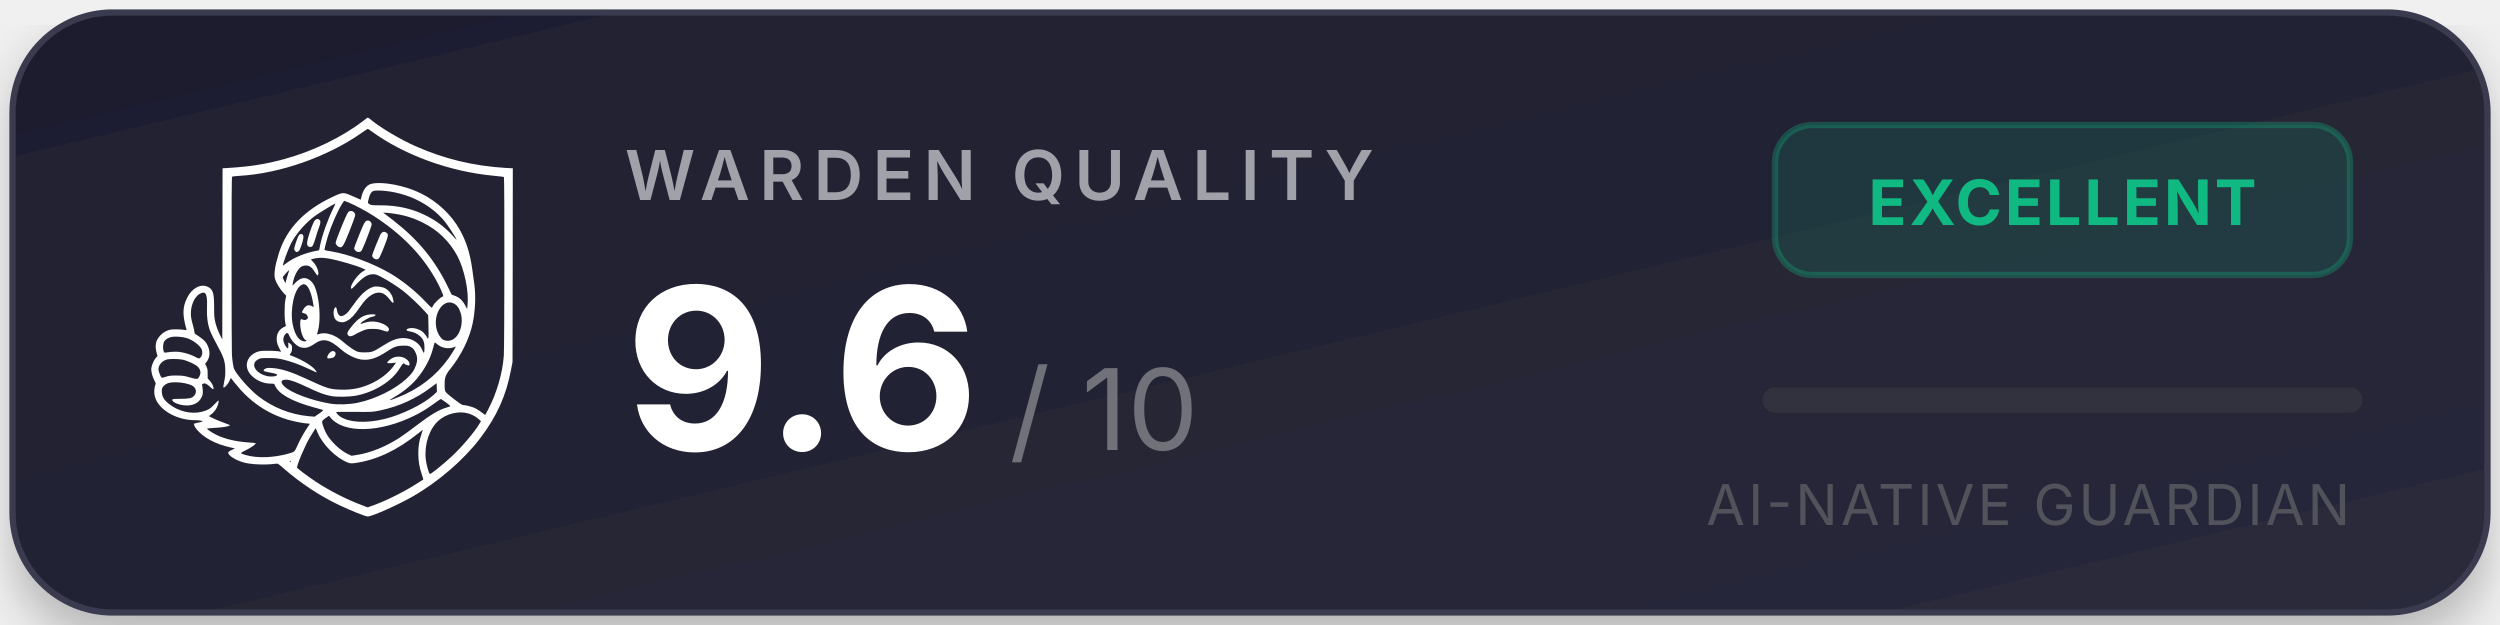
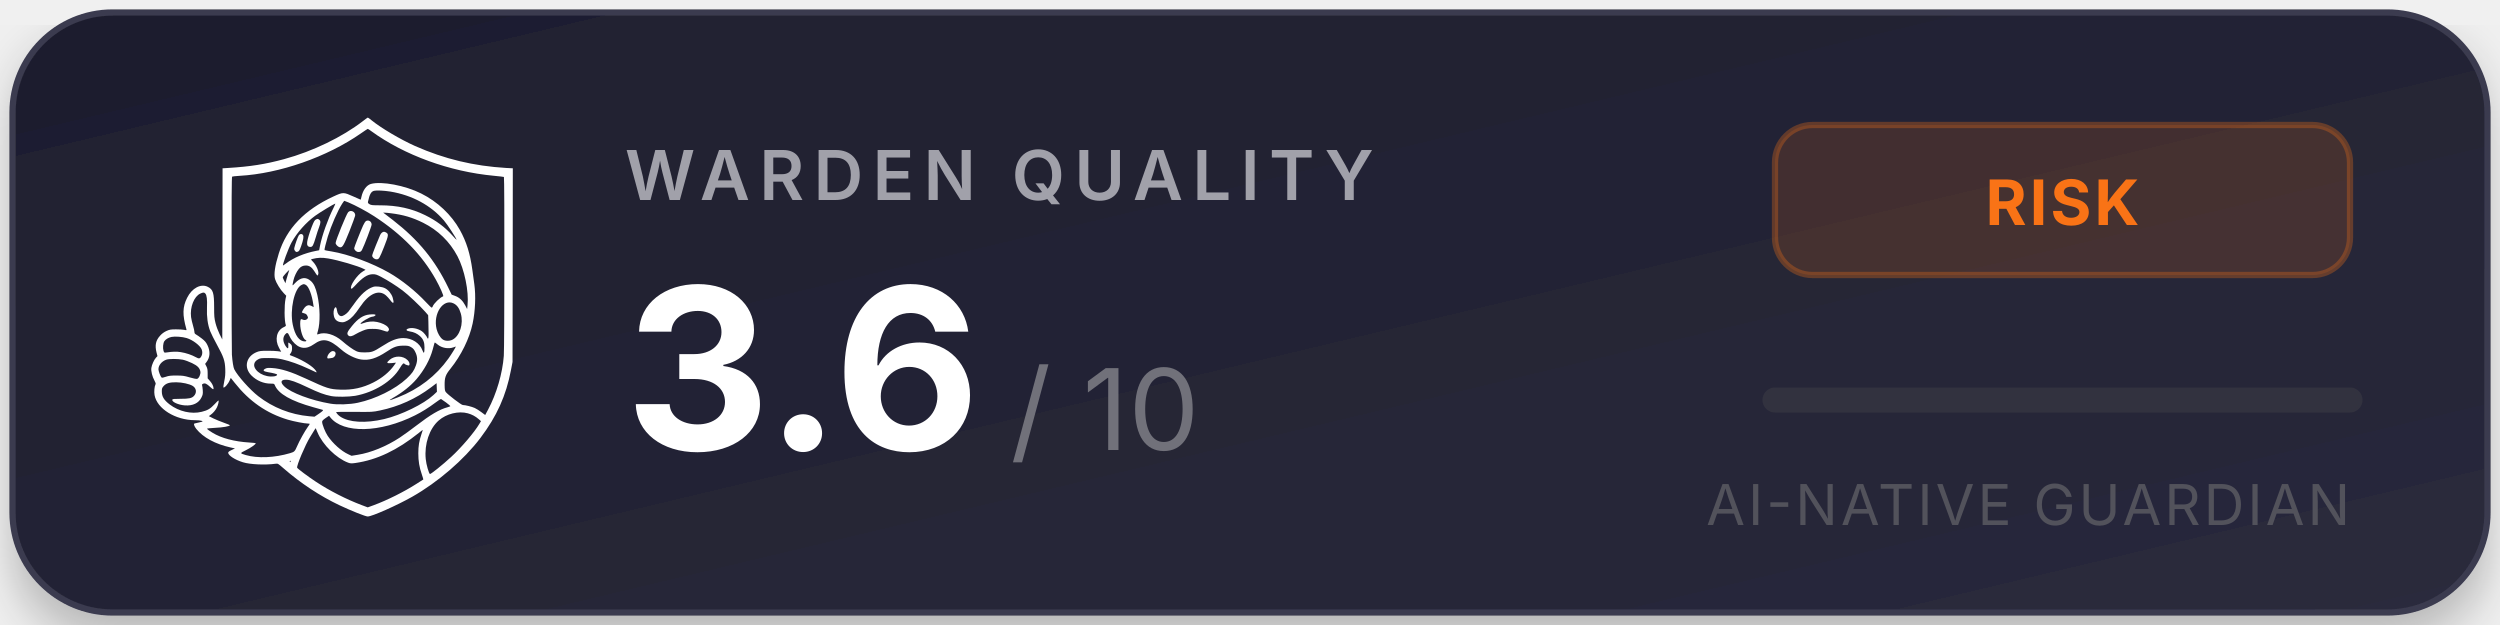
- <svg xmlns="http://www.w3.org/2000/svg" width="400" height="100" viewBox="0 0 400 100" fill="none" data-warden-score="9.6" data-warden-timestamp="1771715582" data-warden-signature="c42913068c0b015b4acca5b08c54ca1a99bceb813f325ea0a72b48a6f2abdcb1">
-   <a href="https://warden.ai/verify?score=9.6&amp;sig=c42913068c0b015b4acca5b08c54ca1a99bceb813f325ea0a72b48a6f2abdcb1&amp;ts=1771715582" target="_blank">
+ <svg xmlns="http://www.w3.org/2000/svg" width="400" height="100" viewBox="0 0 400 100" fill="none" data-warden-score="3.6" data-warden-timestamp="1771853198" data-warden-signature="d5d893017d4520e661381797590ad70cf2a911b25384f27060f9aa5f709944af">
+   <a href="https://warden.ai/verify?score=3.6&amp;sig=d5d893017d4520e661381797590ad70cf2a911b25384f27060f9aa5f709944af&amp;ts=1771853198" target="_blank">
    <defs>
      <filter id="shadow" x="-10%" y="-10%" width="120%" height="120%">
        <feDropShadow dx="0" dy="4" stdDeviation="4" flood-color="#000" flood-opacity="0.25" />
      </filter>
      <linearGradient id="cardGrad" x1="0" y1="0" x2="1" y2="1">
        <stop offset="0%" stop-color="#1e1e2e" />
        <stop offset="100%" stop-color="#2a2a3c" />
      </linearGradient>
      <linearGradient id="scoreGrad" x1="0" y1="0" x2="1" y2="0">
-         <stop offset="0%" stop-color="#10B981" />
-         <stop offset="100%" stop-color="#059669" />
+         <stop offset="0%" stop-color="#F97316" />
+         <stop offset="100%" stop-color="#EA580C" />
      </linearGradient>
    </defs>
    <rect x="2" y="2" width="396" height="96" rx="16" fill="url(#cardGrad)" stroke="#3b3b4f" stroke-width="1" filter="url(#shadow)" />
    <g transform="translate(24, 18) scale(0.09)">
      <path fill="#ffffff" d="m378.5 15.3c-36.8 28.4-89.3 53.8-140.1 67.6-33.1 9-60.2 13.3-99.6 15.7l-9.8 0.6-0.2 152.1-0.3 152.2-4.8-9.5c-2.7-5.6-5.7-13.6-7.2-19.5-2.2-8.8-2.5-12.1-2.5-28.6 0-25-1.9-31.3-11.1-35.9-12.3-6.3-28.4 2.1-36.9 19.4-8.2 16.4-8.5 30.2-1.4 55.5 0.7 2.4 0.6 2.4-3.7 1.5-2.4-0.5-9.1-0.9-14.9-0.9-9.4 0.1-11.2 0.4-16.8 2.9-4.2 2-7.9 4.6-11.1 8.2-7.9 8.6-9.7 17-6.5 30l1.7 6.5-2.6 2.7c-3.4 3.5-7.5 12.7-8.3 18.3-0.8 5.7 1.7 15.6 5.5 22.4 2.1 3.8 2.6 5.6 1.9 6.8-1.9 3.5-2.8 13.1-1.7 19.1 4.3 24.2 37 44.5 71.6 44.6 5 0 10.4 0.5 12 1.1 2.7 1.2 2.7 1.2-3.2 2.6-3.3 0.8-7.1 1.6-8.3 1.9-2 0.4-2.3 0.9-1.7 3.2 0.3 1.5 2 4.5 3.7 6.6 12.2 15.3 33.9 27.1 61.1 33.1l7.8 1.7-6.1 2.9c-4.3 2-6 3.4-6 4.8 0 4.7 12.3 12.7 26.2 16.9 12.9 4 39.8 5.2 58.3 2.6 3.9-0.5 4.3-0.2 13.7 8 30.6 26.7 65 49.4 99.4 65.7 20.5 9.7 46.5 20.1 50.4 20.1 7.5 0.1 52-19.7 79-35 46-26.1 92.1-65.9 121.4-104.6 29.4-39 45.7-75.3 54.3-120.6l2.8-14.5 0.3-172.1 0.2-172.2-11.7-0.6c-58.1-3.5-109.5-15.8-162-39-25.6-11.4-60.2-31.8-77.1-45.5-3.4-2.8-6.5-5.1-7-5.1-0.4 0-4.3 2.9-8.7 6.3zm15.1 18c58.4 42.5 139.2 71.9 217.8 79.2 9.3 0.9 17.3 1.8 17.8 2.1 1.2 0.8 1 300.8-0.2 317.9-2.3 31.3-12.9 67.5-28.1 96l-5 9.3-6.7-5c-3.7-2.8-9-6.2-11.9-7.5-5.1-2.3-16.4-5.2-21.3-5.3-2.7-0.1-26.8-18.6-30.2-23.1-1.5-2-1.9-4.4-2-12-0.2-13.5 1.5-18.4 10.2-29.2 19.2-23.8 34-53.9 39.6-80.7 4.7-22.6 5.8-48.7 3-69.5-0.9-6.1-2.4-17.5-3.5-25.5-4-29.3-10.5-50.1-22.2-71.2-15-26.9-39.7-50.3-68.8-64.8-28.4-14.3-70.5-22.2-89.4-17-7.7 2.2-14.2 11.1-16.8 22.9-0.6 2.8-1.2 5.1-1.4 5.1-0.2 0-5.9-2.5-12.7-5.6-17.8-8-18.4-8.1-35.9 0-51.1 23.6-83.2 57-96.9 101.1-6.9 21.9-9.1 37.2-6.7 45.6 2.1 6.9 9.5 19 15.4 25l4.5 4.7-1.2 5.3c-2.5 11.7-2.3 39.8 0.5 47 0.4 1.1-0.6 2.1-3.5 3.4-13 5.9-16.7 22.3-8.5 37.1l3.7 6.7-5.8-0.9c-3.3-0.5-11.7-0.9-18.9-0.8-10.9 0-13.9 0.4-18.5 2.2-19.2 7.6-23.8 27.5-9.7 41.7 9.4 9.3 21.6 14.5 34.3 14.5 5.9 0 6.2 0.1 7.4 3 6.3 15.1 28.8 28 68.5 39 8.3 2.4 15.6 4.4 16.4 4.6 1.9 0.6 0.3 2.2-7.6 7.6l-6.8 4.6-9.5-0.8c-32.8-2.9-64.6-15.4-90.6-35.7-14.6-11.3-36.9-36.3-42.6-47.8-1.6-3.1-3.3-13.9-4.2-26-0.3-3.9-0.6-76.5-0.6-161.4-0.1-113.6 0.2-154.6 1-155.1 0.6-0.4 6.5-1 13.1-1.4 71.3-4 155.7-33.5 215.9-75.5 6.3-4.4 11.8-8 12.1-8 0.4-0.1 3.3 1.8 6.5 4.2zm33.9 107.3c38.5 6.4 71.8 24.4 95 51.3 6 6.9 22.4 32.1 22.5 34.3 0 0.4-3.3-2.9-7.3-7.5-13.4-15-28.8-26.5-48.6-36.2-24.4-12-49.3-17.4-79.6-17.5-14.2 0-16.4-0.2-19.3-2-2.7-1.7-3.1-2.4-2.6-4.7 2.8-13.1 5.5-17.7 10.7-19.1 4.2-1.1 18-0.4 29.2 1.4zm-74.4 19.4c11.8 4.9 32.5 16 45.4 24.4 49.3 32.1 85.1 68.8 109.5 112.4 7.4 13.2 14.6 29.5 13.2 30-5.5 1.8-17.1 13.1-18.7 18.2-0.4 1.1-1.2 1.9-1.8 1.9-0.7-0.1-5-4.2-9.7-9.3-18.3-19.7-43.8-40.1-66-52.8-29.9-17.1-72.8-33-102.3-37.8-6.6-1.1-12.2-2.1-12.4-2.4-0.6-0.6 2.4-12.9 5.8-24.1 6.1-19.7 17.4-45.6 25.5-58.3 1.9-2.8 3.5-5.2 3.8-5.2 0.2 0 3.6 1.4 7.7 3zm-26.7 9.2c-10.1 20.1-20.4 49-24.1 67.4l-1.6 8.3-5.6 1.1c-20.8 4.1-40.1 12.2-53.5 22.5-2.6 1.9-4.8 3.5-5 3.5-1.9 0 9.3-30.3 15.1-41 9.3-17.1 25.8-35.7 42.1-47.5 7.8-5.7 33.8-21.4 35.5-21.5 0.4 0-0.9 3.3-2.9 7.2zm101.6 9.9c22.3 2.7 38.4 7.5 57.5 16.9 26.5 13.2 47.3 33.4 61.1 59.5 12.4 23.4 20.5 62.8 17.9 87l-0.7 6.9-3.5-6.7c-4.5-8.4-10.3-13.9-18-16.7l-6-2.2-6.1-12.6c-23.4-48.6-52.8-84.6-98.4-120-7-5.5-13.8-10.6-15-11.5l-2.3-1.6h2.5c1.4-0.1 6.4 0.4 11 1zm-111.3 80.4c17.8 2.9 53.5 13.4 63.7 18.7l2.8 1.5-4.4 2.6c-10.5 6.1-24.8 27.1-21 30.9 0.6 0.6 2.7-1 5.8-4.4 14.3-15.6 22.9-21.2 32.6-21.3 4.8 0 6.9 0.7 14.5 4.6 11.7 6.2 26.7 15.6 38.3 24.3 9.9 7.4 31.3 27.6 40.3 37.9l5.2 6 0.4 11.6c0.6 19.6 0.5 29-0.3 29.8-0.5 0.4-1.1 0.3-1.3-0.4-1.2-3.5-6.8-10.4-10.2-12.6-7.3-4.9-17.6-6.8-24-4.6-5 1.8-3.7 4.2 2.8 5.1 7.1 1.1 12.9 3.7 17.9 8.2 6 5.4 8.2 11 8.2 20.3 0 10.3-1.2 12-3.6 5.3-4.7-13-18.6-22-33.9-22-11.4 0-21.7 4-38.2 14.7-15.1 9.7-18.2 10.8-30.3 10.8-8.7-0.1-11.3-0.4-15.4-2.3-5.6-2.6-16-10-25.1-18-13.4-11.7-30.3-16.6-42.2-12.1-2.7 1-2.7 0.8-0.8-5.7 4.3-14.8 3.9-42-1-63.9-3-13.1-6.2-20.1-11.5-24.9-8.9-8-18.3-6.8-28.3 3.8-5.2 5.6-5.1 5.9-2.6-5.4 1.4-6.4 5.6-15.3 9.5-19.9 3.5-4.3 7.4-6.1 12.7-6.1 5.7 0 10.2 3 14.4 9.5 6.2 9.6 5.8 9.2 7.1 6.9 2.3-4.3-2.4-16.2-9.1-23.1-4-4.2-4-4.2-1.6-4.8 10.5-2.6 17.1-2.9 28.6-1zm-71.8 29.2c-1.5 4.9-3.1 10.1-3.4 11.8l-0.7 3-2.3-4.5c-1.3-2.5-2.4-5.2-2.5-6.1 0-1.2 10.5-12.8 11.6-12.9 0.1 0-1.1 3.9-2.7 8.7zm32 17.7c5.3 2.8 11 17.6 13.5 35.4l0.6 4.2-3.7-2c-4.2-2.2-7.6-1.8-11.1 1.4-2.1 1.8-6.2 8.5-6.2 10 0 0.3 1.8 1 4 1.6 3.2 0.8 4.5 1.9 5.7 4.5 1.6 3.3 1.5 3.6-0.2 5.5-2 2.2-5.5 2.6-8.7 0.9-2.9-1.5-3.8 0.2-3.8 7.6 0 11.9 5 27.1 9.5 28.9 2.4 0.9 1.7 2.6-1 2.6-10 0-17.7-10.5-21.7-29.8-5.5-26.4 2.8-64.3 15.4-70.5 4.1-2 4.2-2 7.7-0.3zm-178.6 15.4c2.7 2.9 3.6 10.7 3 25.2-0.7 16.2 1.3 30.3 5.8 42 1.6 4.1 7 14.9 12 24 11.9 21.7 14.1 28.2 14.7 43 0.3 9.1-0.1 13.7-1.8 21.9-1.1 5.7-1.9 10.6-1.6 10.8 1.7 1.7 8.5-5.8 11.4-12.8l1.8-4.1 7 8.8c26.1 33 56.7 54.2 94.5 65.5 10.4 3.1 29.9 6.9 35.7 6.9 1.7 0 3.2 0.3 3.2 0.6 0 0.4-1.5 2.7-3.4 5.3-5.2 7.2-15 24.7-19.1 34.4-4 9.2-4.7 10-12.4 12.3-28 8.3-58.1 9.5-79.1 3.3-10.5-3.1-10.5-3.2 0.2-8.4 8.8-4.3 17.8-10.6 17.8-12.4 0-0.4-5.1-1.1-11.4-1.4-26.4-1.6-49.7-7.7-65.5-17.4-5.2-3.2-9.6-6.3-9.8-6.9-0.2-0.7 4.4-1.3 14.4-1.8 13.7-0.6 26.3-2.8 26.3-4.6 0-0.4-4.8-2.4-10.7-4.5-6-2.1-14.4-5.6-18.8-7.7l-7.9-4 2.9-2.1c4.7-3.3 8.9-8.3 11.4-13.3 2.3-4.5 4-12.4 2.7-12.4-0.4 0-3.4 2.9-6.8 6.6-7.6 8.1-12.2 10.9-22.9 13.5-18.1 4.6-40.7-0.6-57-13.1-10.3-8-13.8-13.9-13.9-23.2 0-5 0.4-6.2 3-9.2 4.7-5.3 10.6-7.1 22.5-7 10.7 0.1 23.5 2.9 29.3 6.4 6.7 4.1 7.8 12 2.4 17.8-3.9 4.2-8.7 5.2-24.3 5.2-10.8 0-13.8 0.3-14.2 1.4-1.5 3.9 10.6 9.5 22.3 10.3 14.1 1 24.6-4 29.5-14.1 2.4-4.9 2.7-6.4 2.3-12.8-0.3-4-0.8-8-1.2-8.9-0.5-1.1 0.1-1.9 1.9-2.7 3.2-1.5 6.3-0.1 12.6 5.8 4.5 4.2 5.9 4.8 5.9 2.7 0-3.7-2.5-9-6.3-13.3l-4.2-4.8v-8.5c0-7-0.5-9.4-2.3-12.9l-2.2-4.3 2.5-3.3c6.4-8.5 7-19.1 1.5-30.3-2.5-5-4.5-7.3-9.9-11.5-3.8-2.9-8.3-6.1-10-7-2.4-1.3-3.1-2.4-3.1-4.6 0-1.6-1.1-6.6-2.5-11.3-1.4-4.6-3-11.5-3.5-15.2-2.2-17.6 5.3-36.8 16.5-41.8 5.1-2.3 6.8-2.4 8.8-0.1zm441.7 17.7c6 3.1 9.8 8.4 12.5 17.7 5.3 18.3-1.8 40.4-15 46.8-5.6 2.7-13.1 2.4-17.3-0.7-4.5-3.3-8.8-10.7-10.7-18.3-6.7-27.2 11.9-55 30.5-45.5zm-292.5 57c0.9 2.5 3.5 6.8 5.6 9.6 11.2 14.1 23.9 16.1 38.2 5.9 16.1-11.6 27.2-9.4 48.7 9.4 10.1 8.9 24.6 16.2 35.2 17.7 14.3 2.1 27.1-1.9 45.2-13.8 13.2-8.8 18.6-10.7 30.1-10.8 8.1 0 9.5 0.3 13.7 2.7 3.6 2.2 5.3 4.1 7.4 8.5 4 8 4.3 14.9 1.1 24-3.3 9.3-6.8 14.3-16.4 23.3-20.2 18.9-55.6 36.4-86.8 43-14.3 3.1-36.2 3.8-48.9 1.6-34.1-5.8-70-19.3-81.8-30.6-7.6-7.3-6.4-12 2.9-12 7.3 0 17.7 3.7 39.3 14 18.6 8.9 29.2 12.8 41 15.1 9 1.8 31.5 1.5 42.6-0.4 34-6.1 65.8-25.8 79.7-49.5 4.5-7.6 6.7-9.6 8.2-7.3 0.3 0.5 2.2 1.5 4.1 2.1 2.8 1 3.8 1 4.4 0.1 1.2-2-0.1-5.9-2.9-8.7-8.1-8.3-22.9-8.6-32.1-0.7-6.3 5.4-5.5 6.6 3.7 5.8l7.6-0.8-3.4 4.9c-8.3 11.8-21.6 22.7-36.9 30.4-19 9.6-37.2 13.5-58.5 12.7-19.4-0.7-23.7-2.1-61.2-19.5-26.2-12.2-44.4-17.9-59.8-18.9-7.4-0.5-9.7-0.3-12.4 1.1-5.4 2.8-3.8 4.8 4.9 6.3 9.3 1.5 16 3.3 16 4.3 0 3.1-9 4.4-17.8 2.6-8.4-1.7-15.7-6-19.9-11.5-5.4-7-3.8-14.2 4-18.3 3.8-2.1 5.6-2.3 18.2-2.3 11 0 16.3 0.5 24.4 2.3 14 3.2 30.6 9.1 46.9 16.8 7.4 3.5 13.6 6.4 13.8 6.4 1.2 0 0-2.4-2.8-5.5-6.6-7.6-25.8-18.6-43.1-24.8-1.7-0.7-1.7-0.9 0.5-3.9 1.7-2.5 2.3-4.7 2.3-8.6 0-4.6-0.4-5.7-2.8-7.8-1.5-1.3-3.1-2.4-3.5-2.4-0.4 0-0.6 2.1-0.3 4.6 0.5 6.8-1.1 7.3-4.9 1.5-4.9-7.8-5.3-14.9-0.9-20.4 3.1-4 5.3-3.5 7.4 1.8zm-182.3 4.5c10.9 3.3 24.1 13.4 26.7 20.3 1.5 4 1.4 8.3-0.4 11.7-2.5 4.8-4.4 5.2-10 2-7.1-4-17.7-7.6-26.8-9-7.2-1.2-14.6-1-25.3 0.6-4.1 0.6-4.2 0.6-5.4-3.1-1.5-4.7-0.8-13.4 1.5-16.9 2.3-3.4 7.4-6.5 12.7-7.6 6.2-1.3 19.5-0.3 27 2zm446 11.4c7.3 6.2 19.2 8.4 28.3 5.1 2.2-0.8 4.1-1.5 4.2-1.5 0.7 0-8 14.2-13.1 21.3-22.2 31.1-52.5 54.4-89.6 69-16.4 6.5-19 6.7-8.8 0.9 16.8-9.6 31.3-21.2 41.6-33.2 13.7-16.1 24-34.9 28.8-52.7 3.4-12.7 3.2-12.3 4-12.3 0.3 0 2.4 1.6 4.6 3.4zm-452.8 27.1c3.8 0.8 11.1 3.5 16.3 6 9.9 4.8 13.6 8.6 14.9 15.1 0.8 4.4-2.6 12.1-5.8 12.9-1.4 0.4-7-0.7-13.3-2.6-9.8-2.9-12.4-3.2-23.5-3.3-10.5 0-13.5 0.4-18.8 2.2-4.9 1.7-6.7 2-7.8 1.2-1.7-1.5-5.4-11.3-5.4-14.5 0-7 5.6-14 13.8-17 5-1.8 21-1.8 29.6 0zm445.5 62.8c-17.3 16-57.2 35.5-87.5 42.7-33.3 7.9-63 6.1-78.5-4.6-3.4-2.3-6.9-6.3-6.9-7.9 0-0.3 14.5-0.4 32.3-0.3 32 0.3 32.3 0.3 45.7-2.5 33.2-7 63.6-20.7 90.3-40.8l10.2-7.7 0.3 7.7 0.3 7.6zm22.4 13.2c4.2 3.2 7.7 6.1 7.7 6.5 0 0.3-2.1 1.2-4.7 1.9-14.5 3.8-30.6 13.3-55.8 32.7-9.6 7.4-22.9 17-29.7 21.5-23.6 15.4-51.1 26.7-74.4 30.4l-11.1 1.8-5.8-2.7c-12.3-5.6-27.4-19.1-36.5-32.6-4.4-6.5-10-20.4-10-25 0-1.9 1.4-3.4 6.1-6.7l6.2-4.2 2.1 2.7c23 29.3 88.6 27.8 150.8-3.4 12-6 24.2-13.6 35.8-22.3 5.2-3.9 9.9-7 10.5-6.7 0.5 0.2 4.5 3 8.8 6.1zm38.8 19.3c7.4 2.1 13.5 5.3 19.3 10.4l4 3.5-2.8 4.7c-8.7 14.9-32.4 42.7-50.5 59.2-14.7 13.6-36 30.6-37.4 30.1-1.9-0.6-6.6-17-7.5-26.6-2.7-26.7 6.5-54.1 23.1-68.6 13.7-12 35.2-17.3 51.8-12.7zm-267.3 33.9c9.1 22 33.4 46 54.4 53.8 4.2 1.5 5.7 1.6 13 0.6 37.9-5.4 74.6-22.8 112.6-53.4 3.9-3.2 7.2-5.7 7.2-5.4 0 0.2-1.1 3.6-2.5 7.7-4 11.7-5.5 21-5.5 33.8 0 13.8 1.8 24.9 6.2 37.5 1.6 4.9 2.9 9 2.7 9.1-0.2 0.2-5.6 3.6-11.9 7.6-22.3 14.3-52.6 29.4-76.2 38.1l-10.7 3.9-10.4-3.9c-27.4-10.3-57.6-25.7-81.8-41.7-14-9.2-32.6-23.2-33.3-24.9-1.3-3.4 14.4-40.6 23-54.5 8.7-14.2 9.8-15.9 10-15.7 0.1 0.1 1.5 3.5 3.2 7.4zm-47.8 51.9c0 0.8-0.5 1.2-1 0.9-0.6-0.4-0.8-1.1-0.5-1.6 0.9-1.4 1.5-1.1 1.5 0.7z" />
      <path fill="#ffffff" d="m352.3 177.2c-3.2 3.5-22.3 50.4-22.3 54.8 0 2.6 4 6.8 7.1 7.5 4.9 1.2 7-2.4 17.4-28.3 5.3-13.4 9.9-25.9 10.2-27.7 1.1-6.8-7.8-11.3-12.4-6.3z" />
      <path fill="#ffffff" d="m383.7 193.1c-0.9 0.6-3.1 4-4.8 7.7-4.8 10.6-15.9 38.7-15.9 40.4 0 3.1 4 6.8 7.3 6.8 3.8 0 5-0.7 6.7-4 3.8-7.2 17-41.9 17-44.7 0-5.7-5.5-9-10.3-6.2z" />
      <path fill="#ffffff" d="m412.4 213.5c-1.2 0.8-2.7 2.9-3.4 4.7-0.8 1.8-4.2 10.2-7.7 18.6-3.5 8.4-6.3 16.3-6.3 17.6 0 3.2 4 6.6 7.8 6.6 4.2 0 5.1-1.5 13.4-22.3 8.1-20.5 8.4-22.8 3.1-25.6-2.9-1.5-4.4-1.4-6.9 0.4z" />
      <path fill="#ffffff" d="m295.3 190c-2.5 1-4.1 3.8-7.9 13.6-4.1 10.7-7.3 21.4-8 26.7-0.8 5.7 1.2 8.7 5.7 8.7 3.9 0 5.2-2.4 9.5-16.8 1.9-6.6 4.6-14.9 6-18.3 3-7.9 3.1-11.3 0.2-13.3-2.5-1.8-2.5-1.8-5.5-0.6z" />
      <path fill="#ffffff" d="m264.5 218.4c-1.7 2.5-6.8 16.8-7.9 22.2-0.5 2.3-0.2 3.7 1.3 5.5 1.6 2 2.3 2.2 4.7 1.4 2.5-0.9 3.3-2.3 6.1-10 3.9-11.1 4.9-16.6 3.4-19.4-1.6-2.9-5.6-2.7-7.6 0.3z" />
      <path fill="#ffffff" d="m397 309.9c-11.5 3.8-22 13.1-34 30.1-4.1 5.8-8.7 12.1-10.3 14-3.6 4.3-9.4 8-12.5 8-3.7 0-6.9-4-7.7-9.8-0.8-5.8-2.2-7.4-4.1-4.8-2.1 2.9-2.7 9.3-1.4 14.7 1.5 6.4 5.9 10 12.9 10.7 4.1 0.4 5.9-0.1 11.2-2.9 6.8-3.7 12.8-10.2 22.4-24.4 16-23.8 33.4-31.4 46.1-20.2 2 1.7 5.4 5.5 7.6 8.4 5.6 7.6 7.3 5.8 4.3-4.4-2.1-7-7.6-13.8-13.7-16.9-5.4-2.7-16.2-4-20.8-2.5z" />
      <path fill="#ffffff" d="m390.3 359.1c-11.2 1.1-20.4 7.1-31.1 20.3-8.8 10.8-9.9 13.7-6.5 17.1 2.3 2.3 6.7 1.5 12.8-2.4 2.7-1.7 8.5-4.5 13-6.3 7-2.8 9.2-3.2 17.5-3.1 7.6 0 11.2 0.5 17.9 2.7 8.1 2.7 8.5 2.7 9.8 1 1.8-2.4 1.6-3.7-0.8-6.8-2.9-3.7-10.8-7.5-19.2-9.2-7.8-1.7-17.2-0.8-24.7 2.2-2.3 0.9-4.3 1.4-4.6 1.1-1.7-1.7 16.4-12.7 21-12.7 2.2 0 5.6-1.8 5.6-2.9 0-1.3-3.9-1.7-10.7-1z" />
      <path fill="#ffffff" d="m320.2 426.5c-3.3 2.7-5.7 7.7-4.9 9.9 0.4 1 1.5 1.2 4.9 0.5 2.4-0.4 4.6-0.8 4.9-0.9 0.3 0 1.5-0.9 2.7-2 2.8-2.6 2.9-7.5 0.3-9-3-1.5-4.7-1.2-7.9 1.5z" />
    </g>
    <text x="100" y="32" fill="#a1a1aa" font-family="system-ui, -apple-system, Segoe UI, sans-serif" font-size="11" font-weight="600" letter-spacing="1.5" style="text-transform: uppercase;">WARDEN QUALITY</text>
    <text x="100" y="72" fill="#fff" font-family="system-ui, -apple-system, Segoe UI, sans-serif" font-weight="700">
-       <tspan font-size="36">9.6</tspan>
+       <tspan font-size="36">3.6</tspan>
      <tspan font-size="18" fill="#71717a" font-weight="400" dx="2">/ 10</tspan>
    </text>
-     <rect x="284" y="20" width="92" height="24" rx="6" fill="#10B981" fill-opacity="0.15" stroke="#10B981" stroke-opacity="0.3" stroke-width="1" />
-     <text x="330" y="36" fill="#10B981" font-family="system-ui, -apple-system, Segoe UI, sans-serif" font-size="10" font-weight="700" text-anchor="middle" letter-spacing="0.5">EXCELLENT</text>
+     <rect x="284" y="20" width="92" height="24" rx="6" fill="#F97316" fill-opacity="0.15" stroke="#F97316" stroke-opacity="0.3" stroke-width="1" />
+     <text x="330" y="36" fill="#F97316" font-family="system-ui, -apple-system, Segoe UI, sans-serif" font-size="10" font-weight="700" text-anchor="middle" letter-spacing="0.5">RISK</text>
    <line x1="284" y1="64" x2="376" y2="64" stroke="#3f3f46" stroke-width="4" stroke-linecap="round" stroke-opacity="0.5" />
-     <line x1="284" y1="64" x2="372.038" y2="64" stroke="url(#scoreGrad)" stroke-width="4" stroke-linecap="round" />
+     <line x1="284" y1="64" x2="316.682" y2="64" stroke="url(#scoreGrad)" stroke-width="4" stroke-linecap="round" />
    <text x="376" y="84" fill="#52525b" font-family="system-ui, -apple-system, Segoe UI, sans-serif" font-size="9" text-anchor="end" letter-spacing="0.5">AI-NATIVE GUARDIAN</text>
  </a>
</svg>
